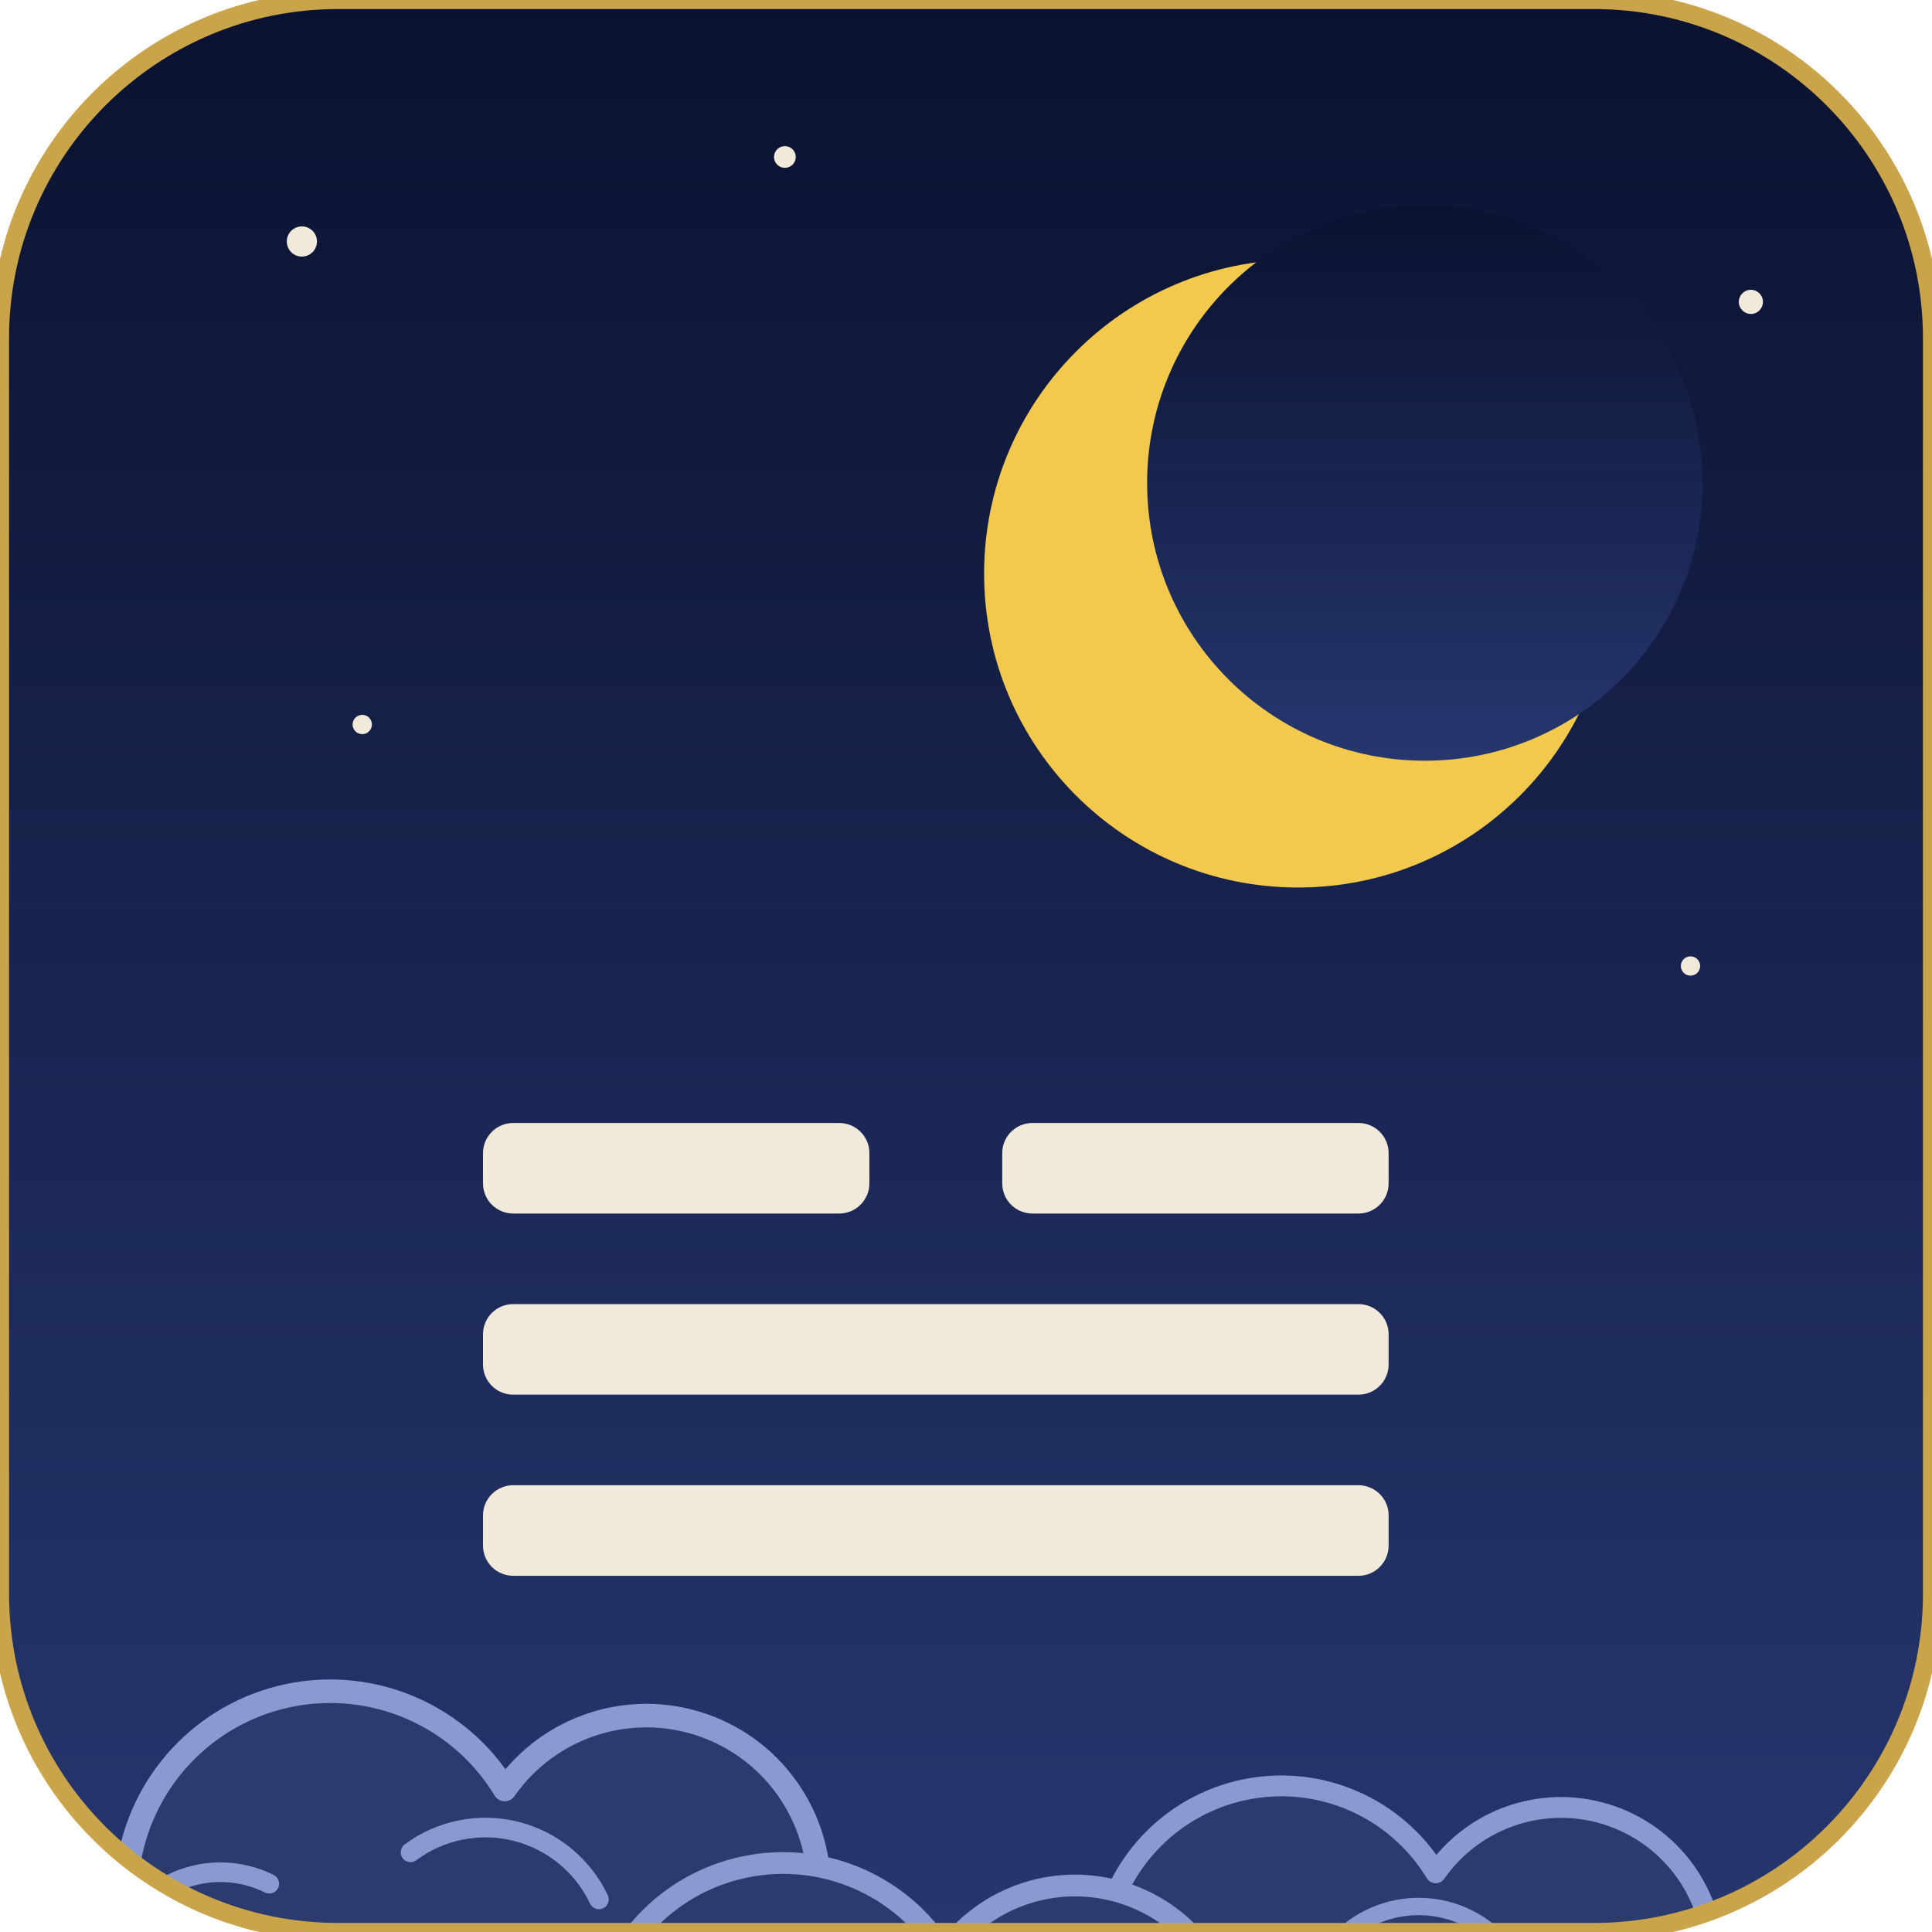
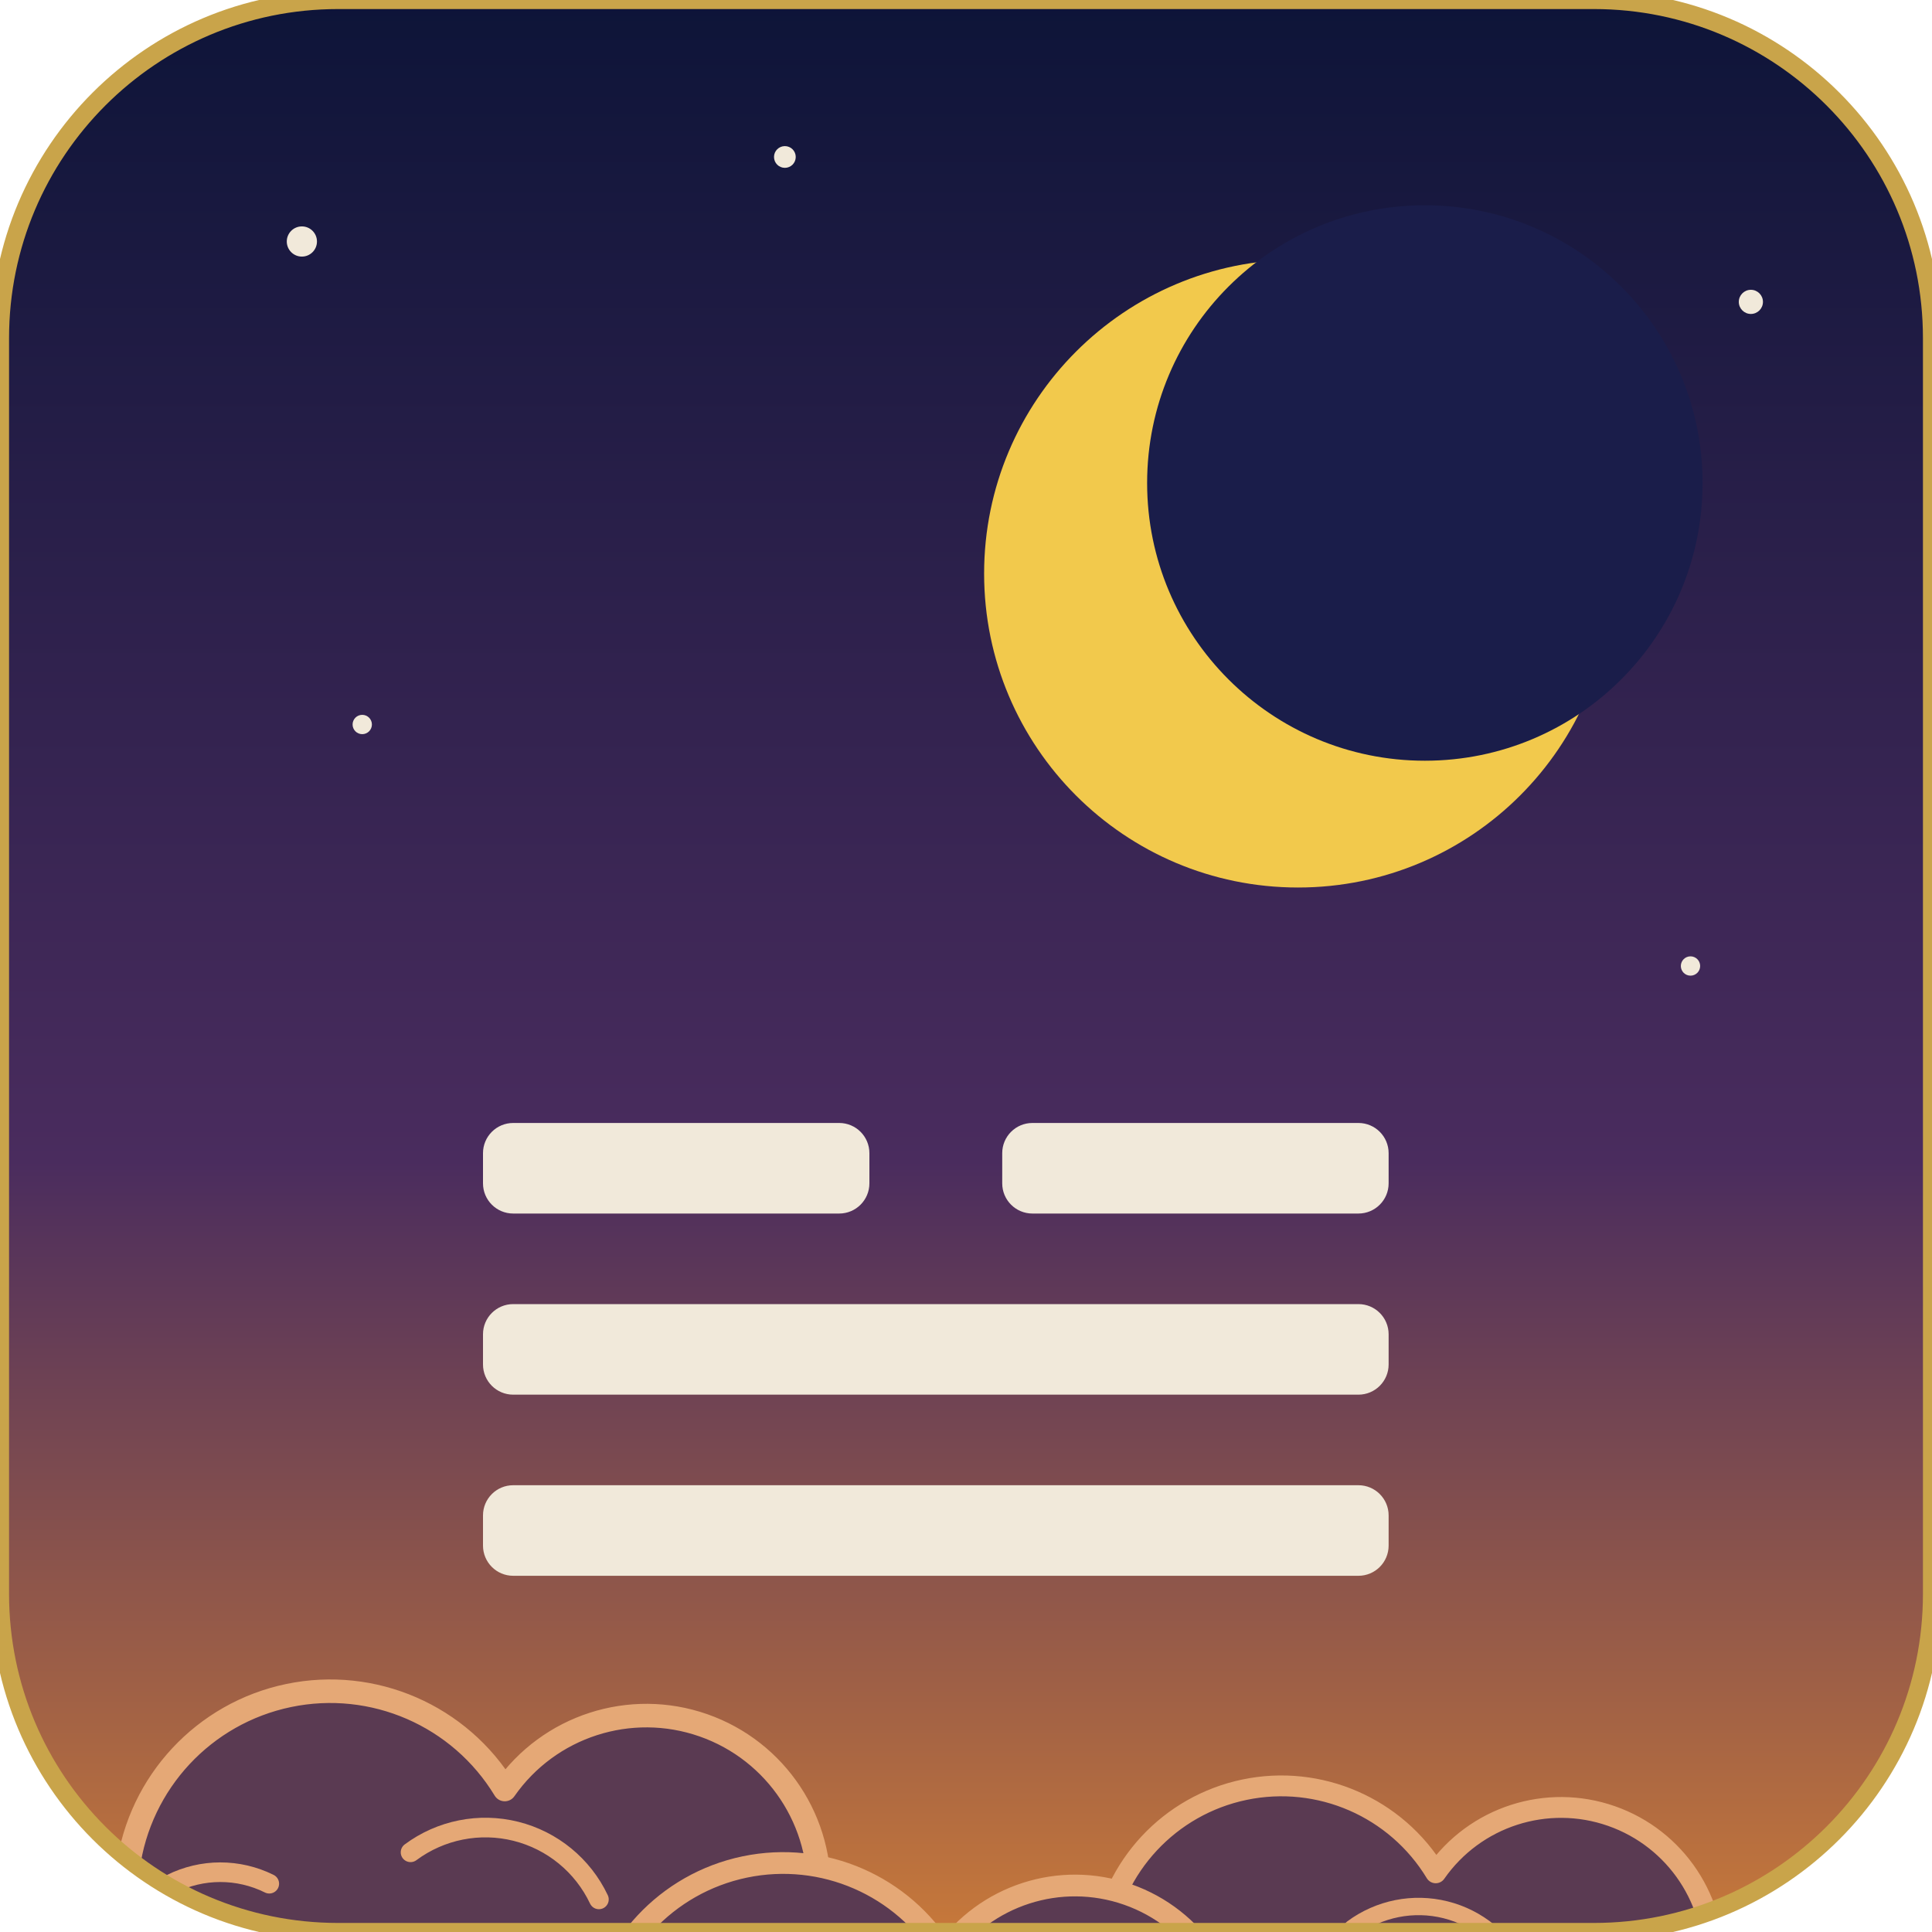
<svg xmlns="http://www.w3.org/2000/svg" viewBox="60 40 320 320">
  <defs>
    <linearGradient id="g" x1="0" y1="0" x2="0" y2="1">
-       <stop offset="0" stop-color="#0b1230" />
-       <stop offset="1" stop-color="#26376f" />
+       <stop offset="0" stop-color="#0d1438" />
+       <stop offset="0.6" stop-color="#4a2c5e" />
+       <stop offset="1" stop-color="#c8793a" />
    </linearGradient>
    <clipPath id="box">
      <rect x="60" y="40" width="320" height="320" rx="56" />
    </clipPath>
-     <g id="mc" fill="#2c3b6e" stroke="#8a9ad0" stroke-width="3" stroke-linejoin="round">
+     <g id="mc" fill="#5a3a52" stroke="#e5a876" stroke-width="3" stroke-linejoin="round">
      <path d="M0 60 a20 20 0 0 1 24-22 a26 26 0 0 1 48-10 a22 22 0 0 1 40 14 a18 18 0 0 1 8 18 H0z" />
-       <path d="M22 50 a14 14 0 0 1 20-10 M60 36 a16 16 0 0 1 24 6 M96 48 a12 12 0 0 1 16 6" fill="none" stroke="#8a9ad0" stroke-width="2.5" stroke-linecap="round" />
+       <path d="M22 50 a14 14 0 0 1 20-10 M60 36 a16 16 0 0 1 24 6 M96 48 a12 12 0 0 1 16 6" fill="none" stroke="#e5a876" stroke-width="2.5" stroke-linecap="round" />
    </g>
  </defs>
  <g clip-path="url(#box)">
    <rect x="60" y="40" width="320" height="320" fill="url(#g)" />
    <g fill="#f1e9da">
      <circle cx="110" cy="80" r="2.5" />
      <circle cx="190" cy="66" r="1.8" />
      <circle cx="350" cy="90" r="2" />
      <circle cx="120" cy="160" r="1.6" />
      <circle cx="340" cy="200" r="1.6" />
    </g>
    <circle cx="275" cy="135" r="52" fill="#f2c94c" />
-     <circle cx="296" cy="120" r="46" fill="url(#g)" />
+     <circle cx="296" cy="120" r="46" fill="#1a1d4a" />
    <g fill="#f1e9da">
      <rect x="140" y="226" width="64" height="15" rx="5" />
      <rect x="226" y="226" width="64" height="15" rx="5" />
      <rect x="140" y="256" width="150" height="15" rx="5" />
      <rect x="140" y="286" width="150" height="15" rx="5" />
    </g>
    <use href="#mc" transform="translate(50 300) scale(1.3)" />
    <use href="#mc" transform="translate(215 318) scale(1.15)" />
    <use href="#mc" transform="translate(130 330) scale(1.2)" />
  </g>
  <rect x="60" y="40" width="320" height="320" rx="56" fill="none" stroke="#c9a44a" stroke-width="3" />
</svg>
